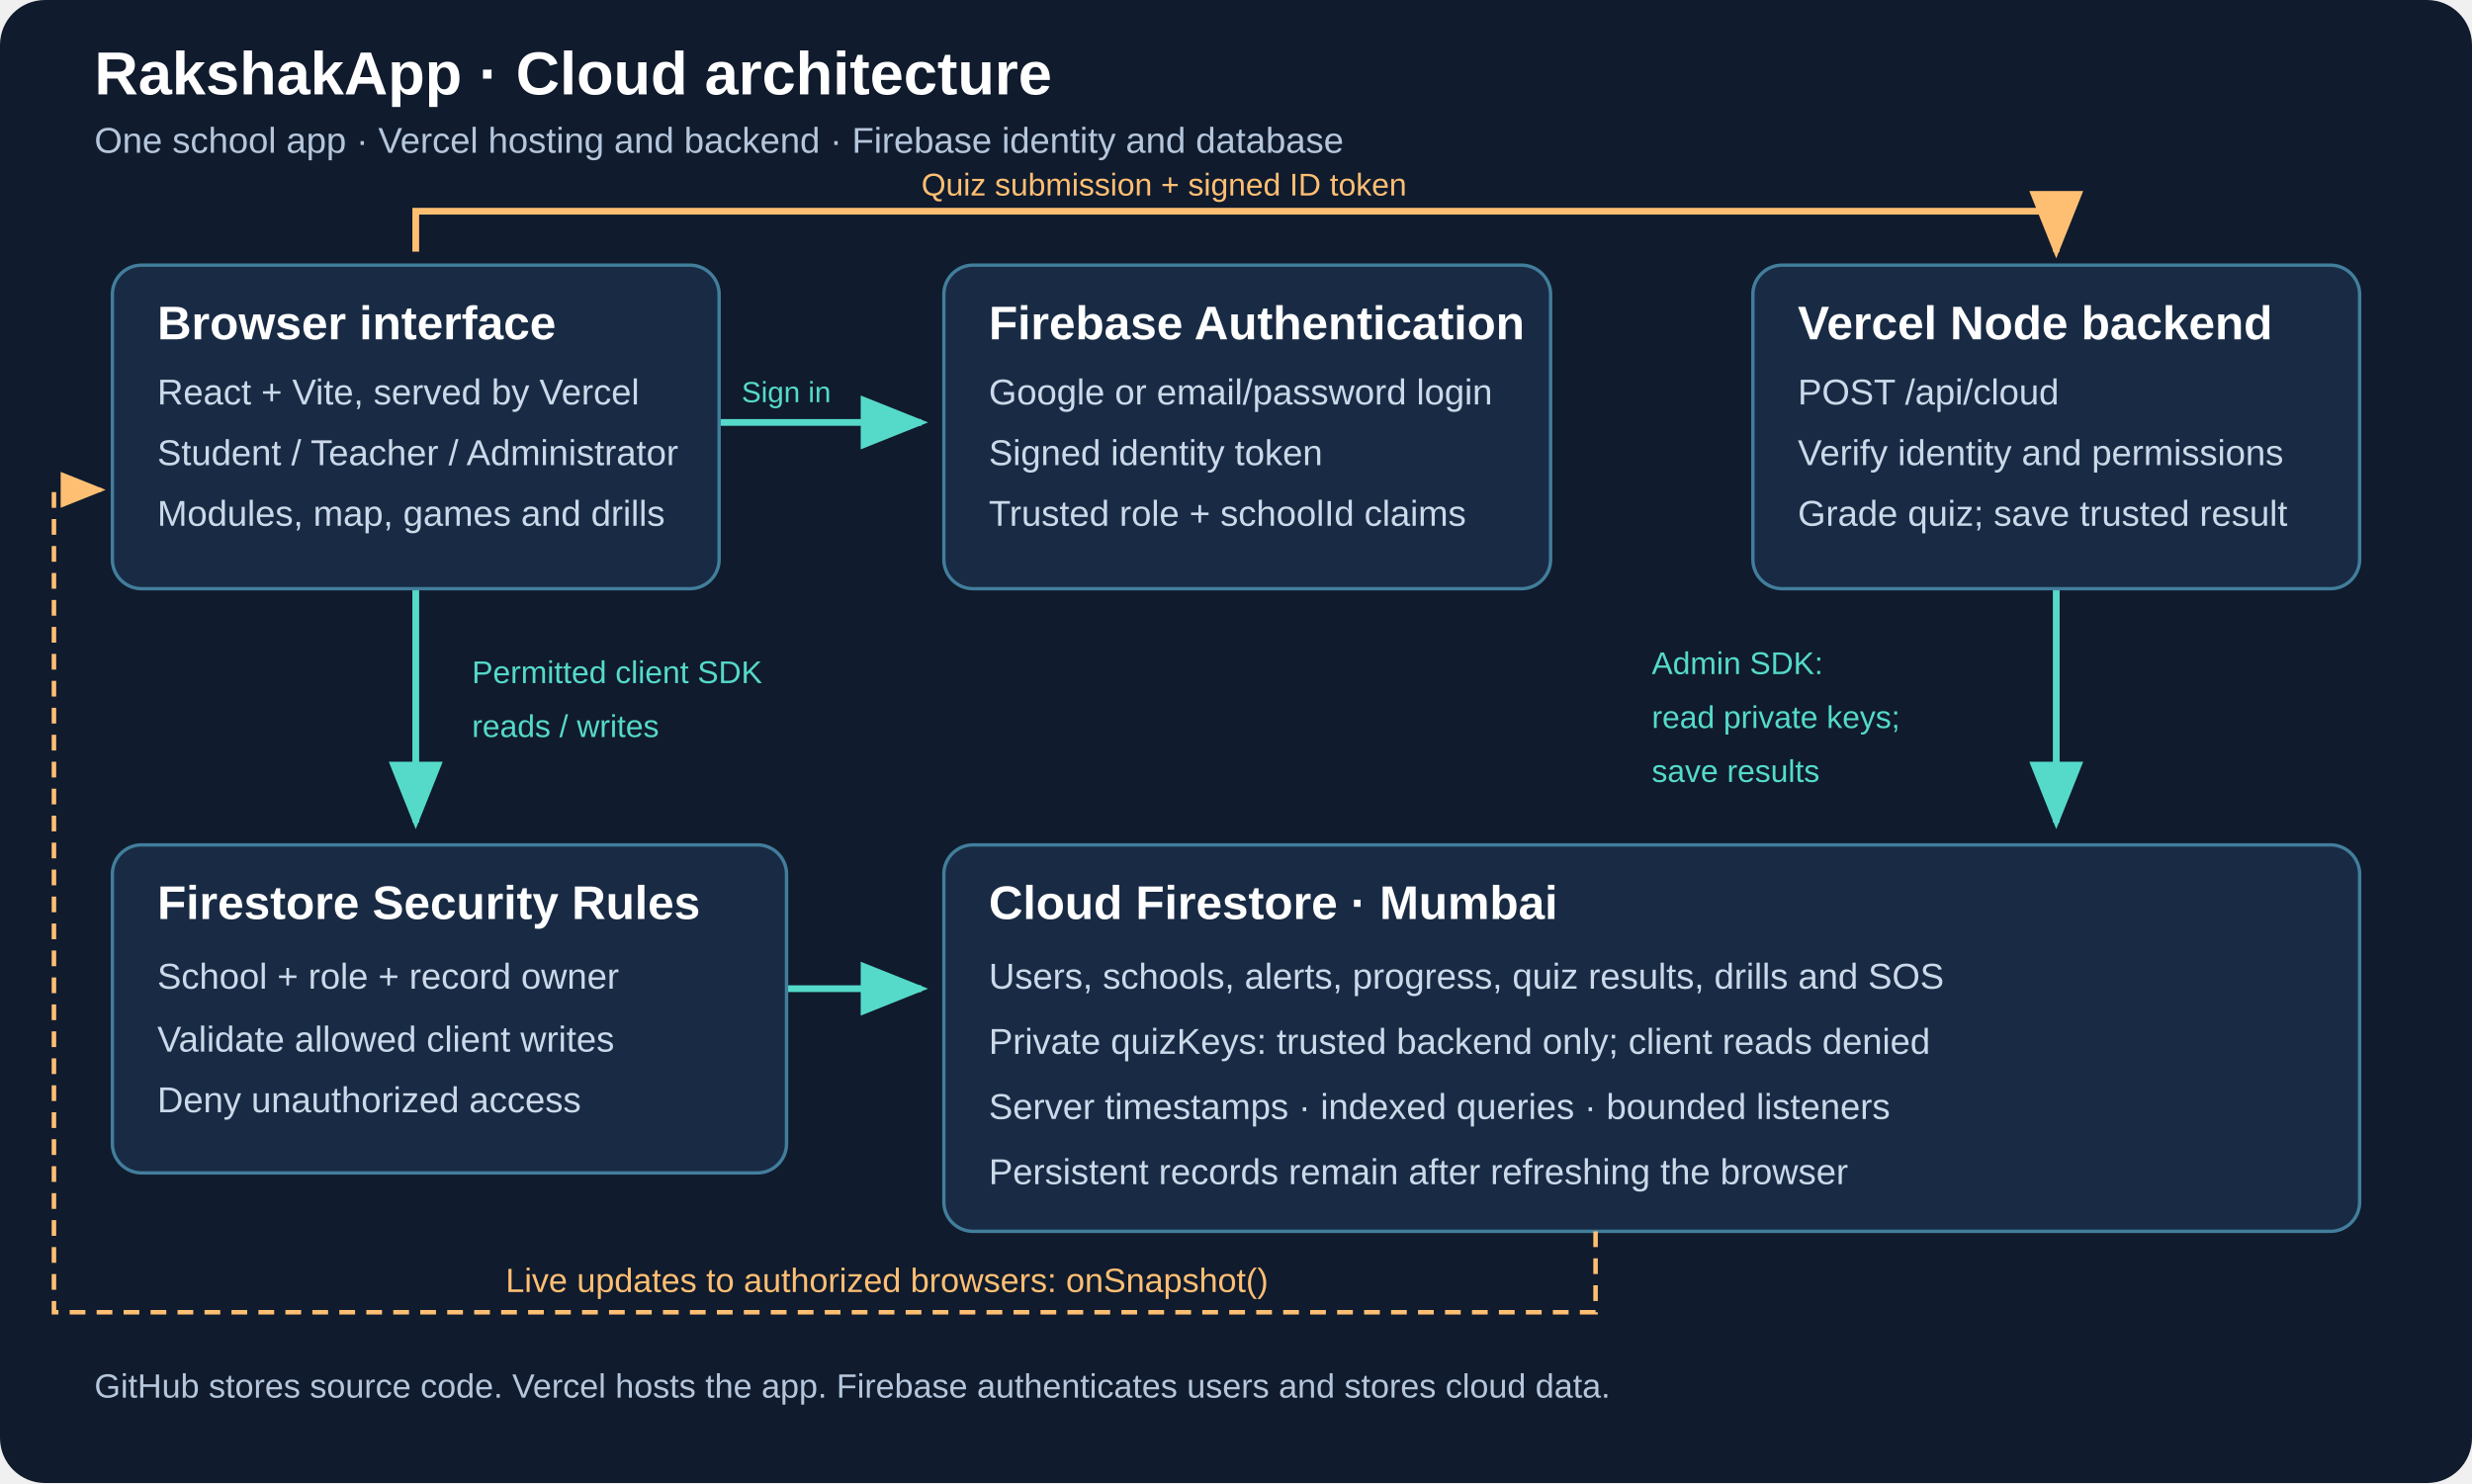
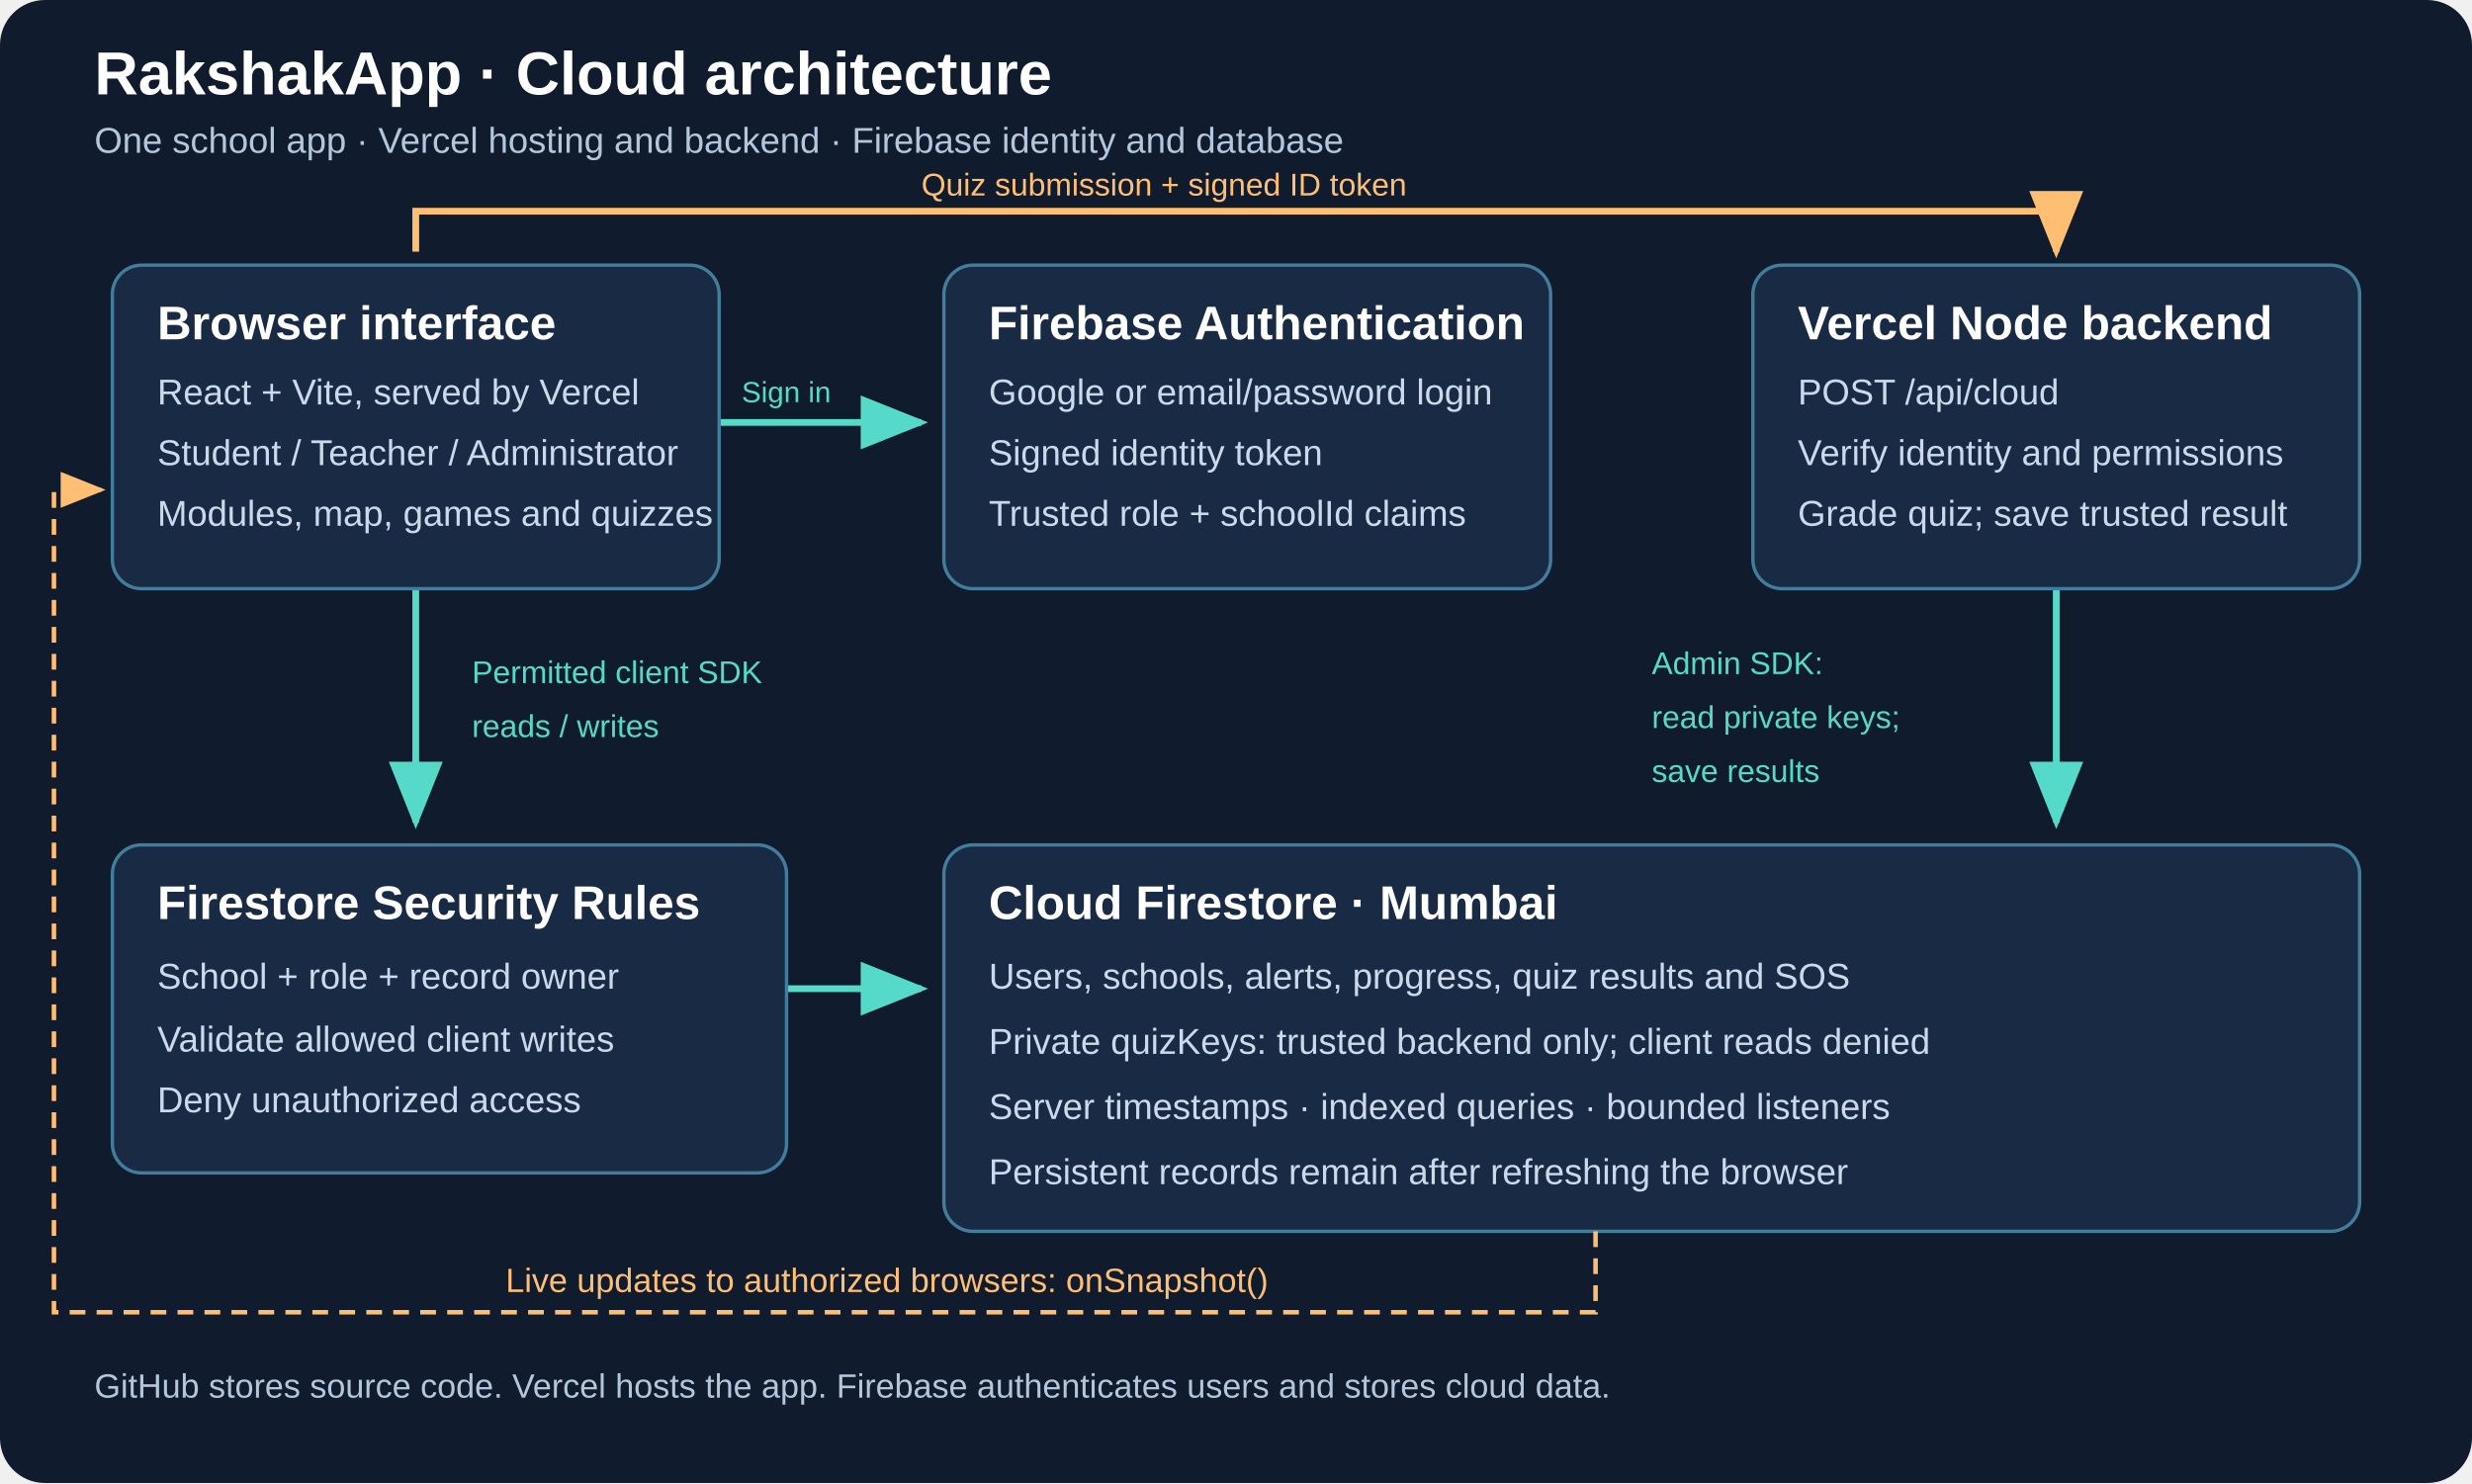
<svg xmlns="http://www.w3.org/2000/svg" width="1100" height="660" viewBox="0 0 1100 660" role="img" aria-labelledby="title desc">
  <defs>
    <marker id="arrow" markerWidth="10" markerHeight="8" refX="9" refY="4" orient="auto">
      <path d="M0 0 L10 4 L0 8 Z" fill="#55daca" />
    </marker>
    <marker id="orange" markerWidth="10" markerHeight="8" refX="9" refY="4" orient="auto">
      <path d="M0 0 L10 4 L0 8 Z" fill="#ffbf73" />
    </marker>
  </defs>
  <rect width="1100" height="660" rx="20" fill="#101b2d" />
  <g font-family="Arial, sans-serif">
    <text x="42" y="42" fill="#ffffff" font-size="27" font-weight="700">RakshakApp · Cloud architecture</text>
    <text x="42" y="68" fill="#b5c6dc" font-size="16">One school app · Vercel hosting and backend · Firebase identity and database</text>
    <g fill="none" stroke="#55daca" stroke-width="3" marker-end="url(#arrow)">
      <path d="M320 188 H410" />
      <path d="M185 262 V366" />
      <path d="M350 440 H410" />
      <path d="M915 262 V366" />
    </g>
    <path d="M185 112 V94 H915 V112" fill="none" stroke="#ffbf73" stroke-width="3" marker-end="url(#orange)" />
    <text x="410" y="87" fill="#ffbf73" font-size="14">Quiz submission + signed ID token</text>
    <g fill="#192b44" stroke="#427e9c" stroke-width="1.5">
      <rect x="50" y="118" width="270" height="144" rx="13" />
      <rect x="420" y="118" width="270" height="144" rx="13" />
      <rect x="780" y="118" width="270" height="144" rx="13" />
      <rect x="50" y="376" width="300" height="146" rx="13" />
      <rect x="420" y="376" width="630" height="172" rx="13" />
    </g>
    <g fill="#ffffff" font-size="21" font-weight="700">
      <text x="70" y="151">Browser interface</text>
      <text x="440" y="151">Firebase Authentication</text>
      <text x="800" y="151">Vercel Node backend</text>
      <text x="70" y="409">Firestore Security Rules</text>
      <text x="440" y="409">Cloud Firestore · Mumbai</text>
    </g>
    <g fill="#cbd9ea" font-size="16">
      <text x="70" y="180">React + Vite, served by Vercel</text>
      <text x="70" y="207">Student / Teacher / Administrator</text>
-       <text x="70" y="234">Modules, map, games and drills</text>
+       <text x="70" y="234">Modules, map, games and quizzes</text>
      <text x="440" y="180">Google or email/password login</text>
      <text x="440" y="207">Signed identity token</text>
      <text x="440" y="234">Trusted role + schoolId claims</text>
      <text x="800" y="180">POST /api/cloud</text>
      <text x="800" y="207">Verify identity and permissions</text>
      <text x="800" y="234">Grade quiz; save trusted result</text>
      <text x="70" y="440">School + role + record owner</text>
      <text x="70" y="468">Validate allowed client writes</text>
      <text x="70" y="495">Deny unauthorized access</text>
-       <text x="440" y="440">Users, schools, alerts, progress, quiz results, drills and SOS</text>
+       <text x="440" y="440">Users, schools, alerts, progress, quiz results and SOS</text>
      <text x="440" y="469">Private quizKeys: trusted backend only; client reads denied</text>
      <text x="440" y="498">Server timestamps · indexed queries · bounded listeners</text>
      <text x="440" y="527">Persistent records remain after refreshing the browser</text>
    </g>
    <text x="330" y="179" fill="#55daca" font-size="13">Sign in</text>
    <text x="210" y="304" fill="#55daca" font-size="14">Permitted client SDK</text>
    <text x="210" y="328" fill="#55daca" font-size="14">reads / writes</text>
    <text x="735" y="300" fill="#55daca" font-size="14">Admin SDK:</text>
    <text x="735" y="324" fill="#55daca" font-size="14">read private keys;</text>
    <text x="735" y="348" fill="#55daca" font-size="14">save results</text>
    <path d="M710 548 V584 H24 V218 H45" fill="none" stroke="#ffbf73" stroke-width="2" stroke-dasharray="7 5" marker-end="url(#orange)" />
    <text x="225" y="575" fill="#ffbf73" font-size="15">Live updates to authorized browsers: onSnapshot()</text>
    <text x="42" y="622" fill="#b5c6dc" font-size="15">GitHub stores source code. Vercel hosts the app. Firebase authenticates users and stores cloud data.</text>
  </g>
</svg>
